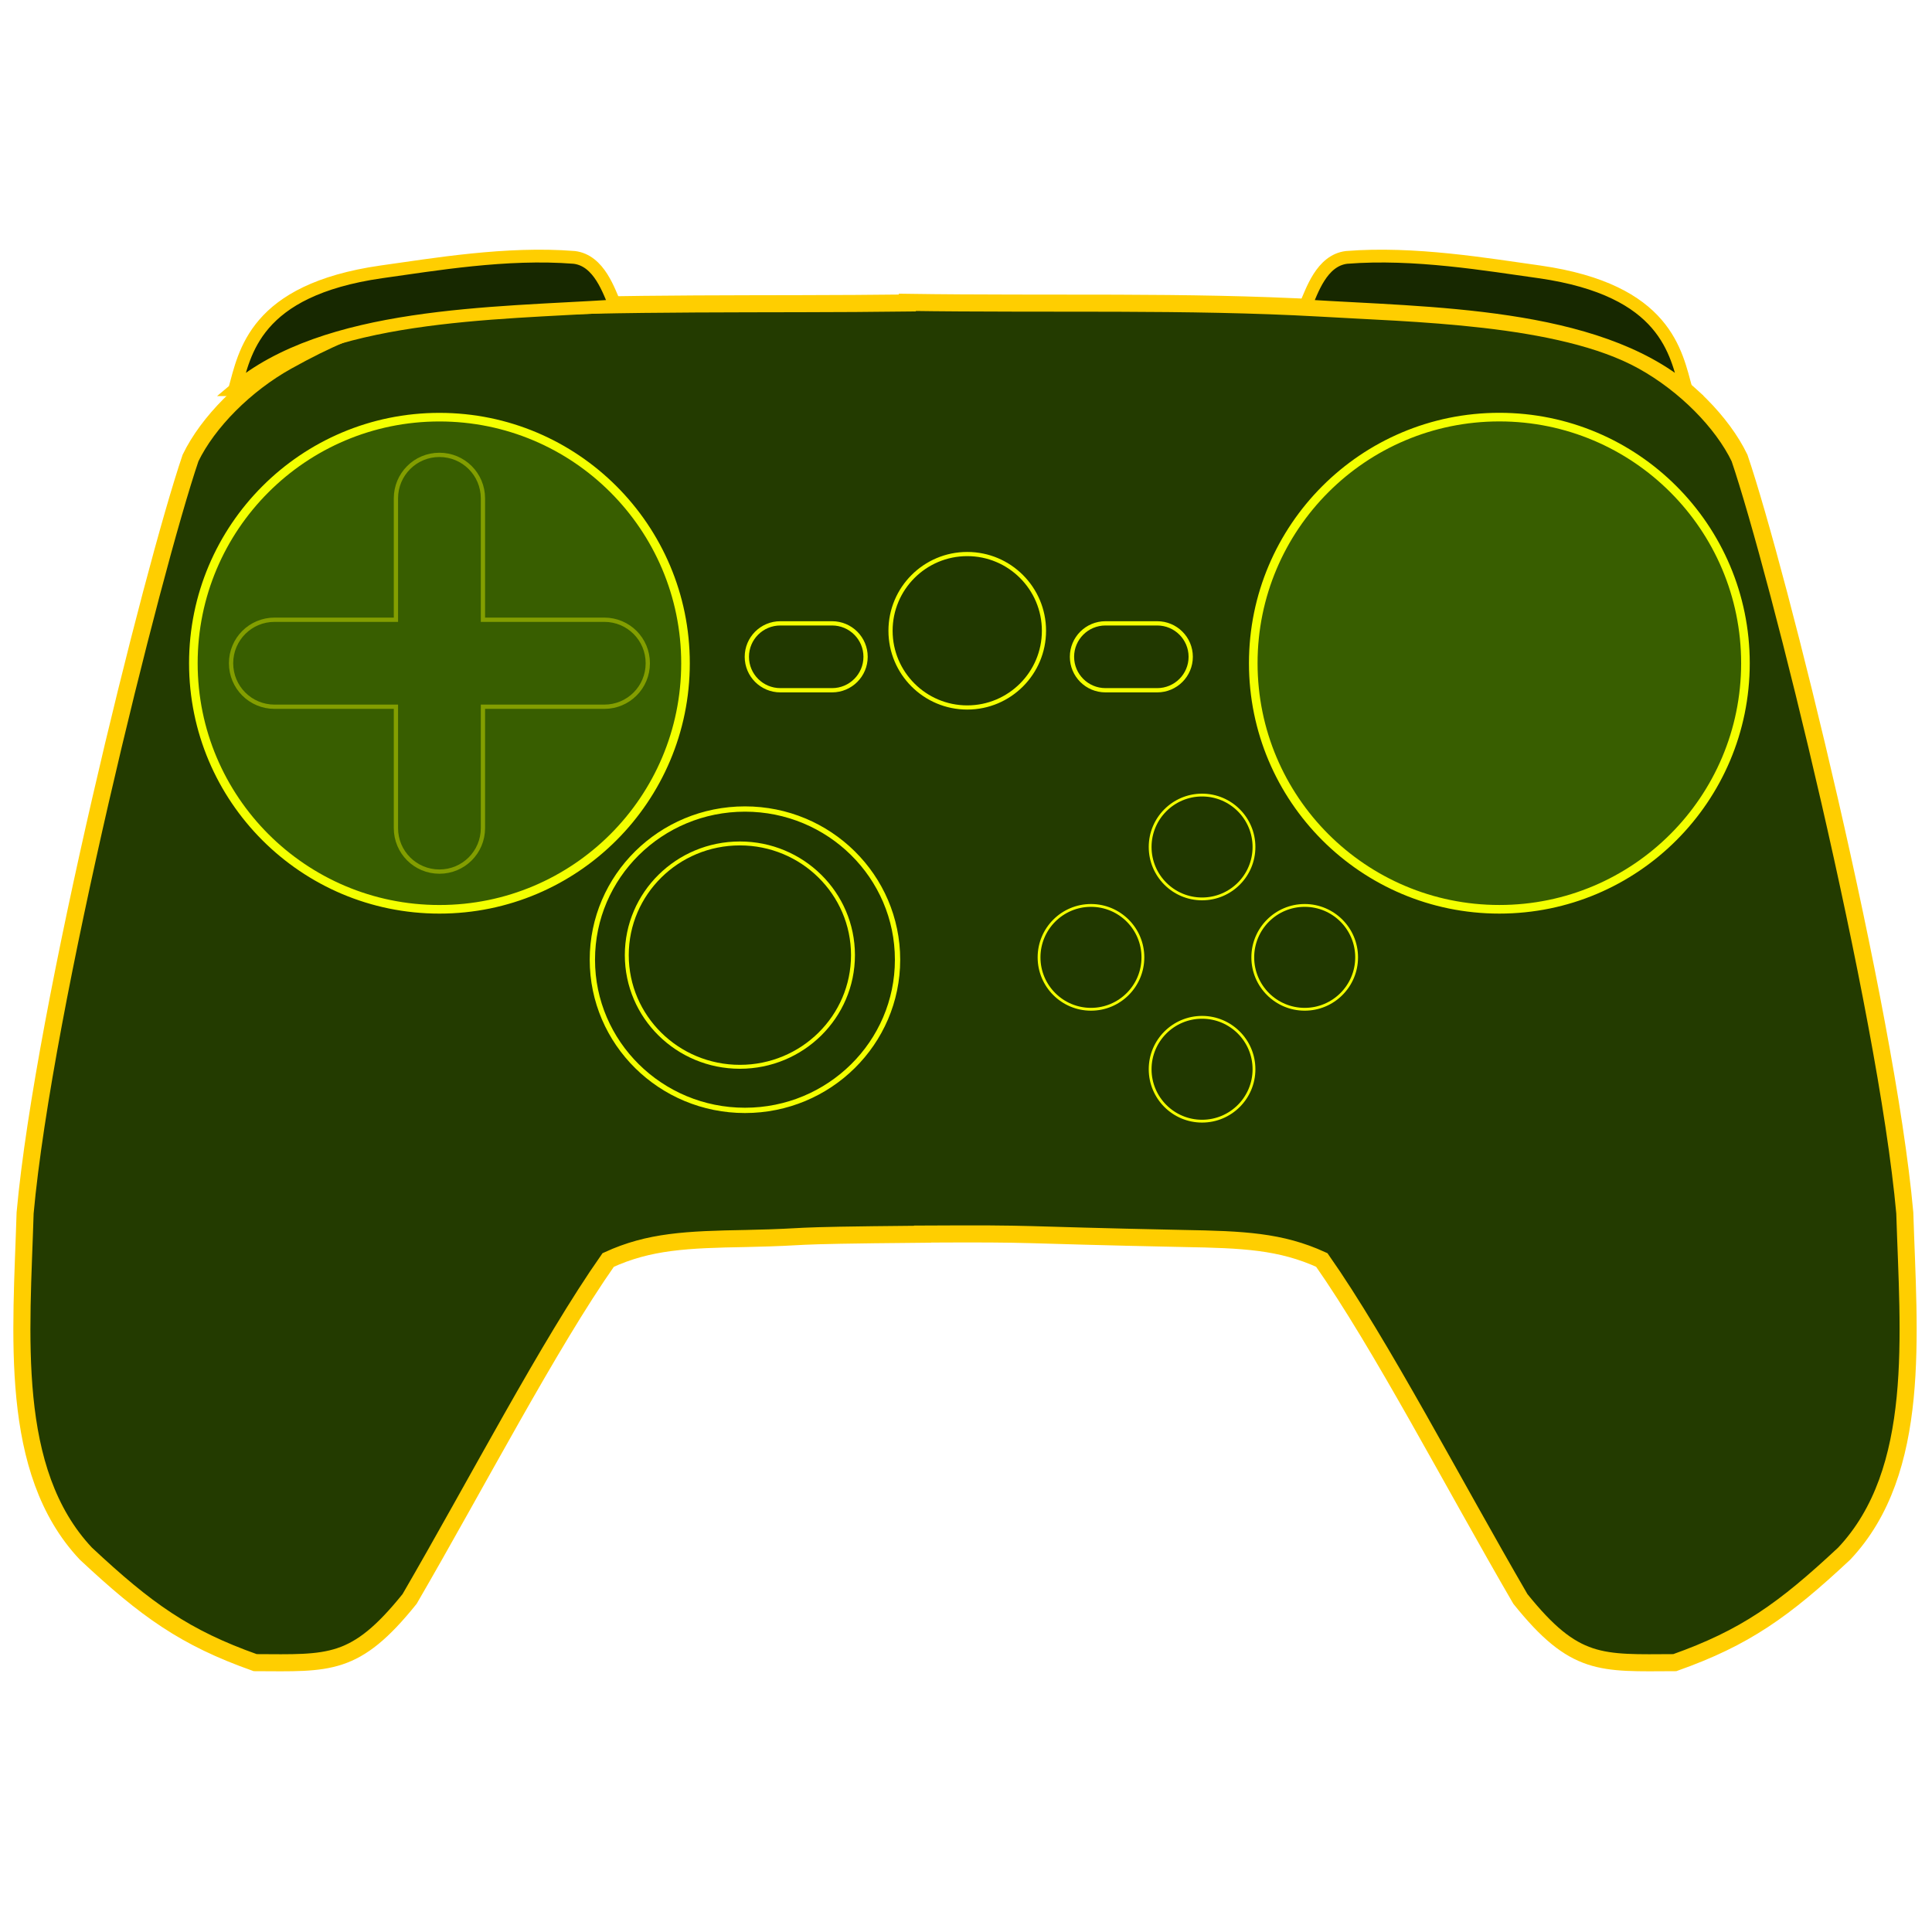
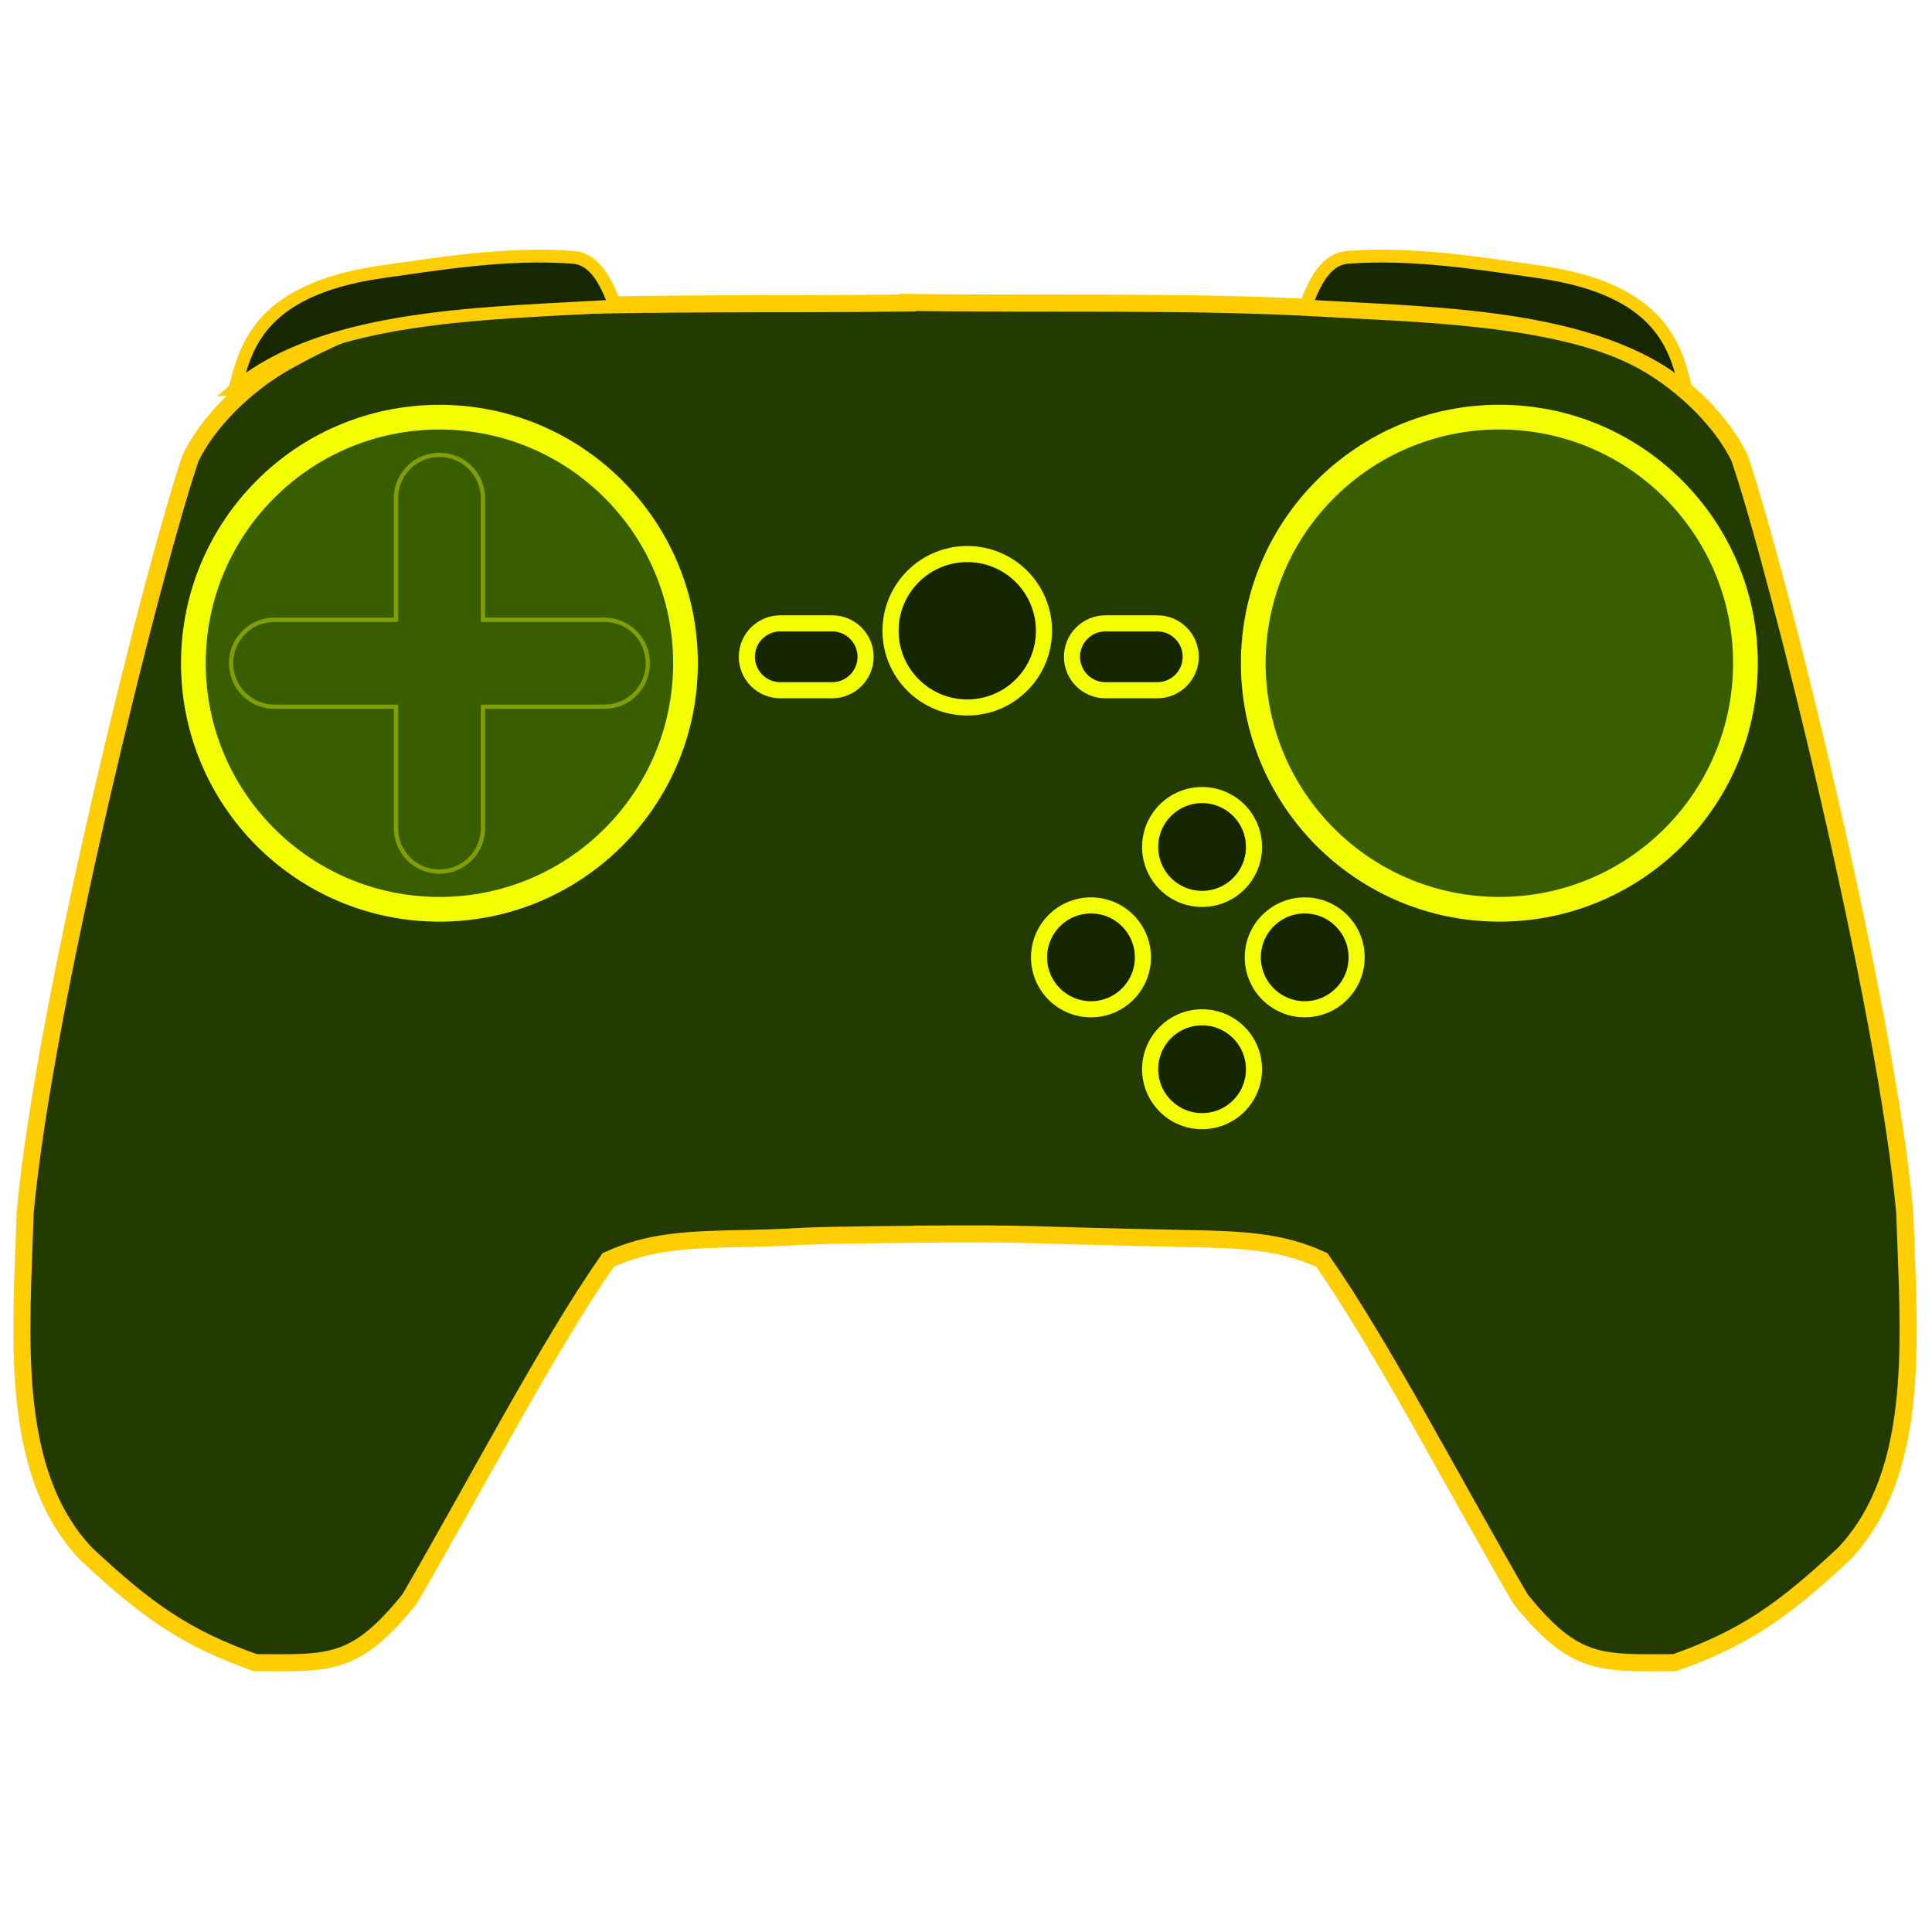
<svg xmlns="http://www.w3.org/2000/svg" height="24" id="svg2" version="1.1" viewBox="0 0 24 24" width="24">
  <defs id="defs4">
    <filter id="filter3798" style="color-interpolation-filters:sRGB">
      <feGaussianBlur id="feGaussianBlur3800" result="result91" stdDeviation="5" />
      <feComposite id="feComposite3802" in="SourceGraphic" in2="result91" operator="over" />
    </filter>
    <linearGradient id="linearGradient3759">
      <stop id="stop3761" offset="0" style="stop-color:#ffffff;stop-opacity:1;" />
      <stop id="stop3763" offset="1" style="stop-color:#ffffff;stop-opacity:0;" />
    </linearGradient>
    <filter id="filter4192" style="color-interpolation-filters:sRGB">
      <feGaussianBlur id="feGaussianBlur4194" result="result91" stdDeviation="5" />
      <feComposite id="feComposite4196" in="SourceGraphic" in2="result91" operator="over" />
    </filter>
    <filter id="filter3798-5" style="color-interpolation-filters:sRGB">
      <feGaussianBlur id="feGaussianBlur3800-8" result="result91" stdDeviation="5" />
      <feComposite id="feComposite3802-8" in="SourceGraphic" in2="result91" operator="over" />
    </filter>
    <filter id="filter3798-5-2" style="color-interpolation-filters:sRGB">
      <feGaussianBlur id="feGaussianBlur3800-8-4" result="result91" stdDeviation="5" />
      <feComposite id="feComposite3802-8-9" in="SourceGraphic" in2="result91" operator="over" />
    </filter>
  </defs>
  <g id="layer2" style="display:inline" transform="translate(-14.52806,-241.2333)" />
  <g id="layer1" style="display:inline" transform="translate(-240.2405,-784.6365)">
    <path d="M 11.271 3.756 L 11.271 3.764 C 9.552 3.786 7.699 3.749 6.113 3.838 C 4.975 3.906 4.597 3.915 3.568 4.486 C 3.045 4.777 2.582 5.245 2.367 5.689 C 1.892 7.088 0.543 12.51 0.312 15.068 C 0.266 16.575 0.099 18.271 1.066 19.299 C 1.819 20.003 2.296 20.344 3.17 20.654 C 4.093 20.658 4.412 20.703 5.088 19.863 C 5.915 18.44 6.823 16.695 7.555 15.652 C 8.064 15.418 8.534 15.398 9.271 15.385 C 10.206 15.364 9.534 15.349 11.461 15.332 L 11.461 15.33 C 12.993 15.322 12.472 15.339 14.703 15.385 C 15.44 15.398 15.91 15.418 16.42 15.652 C 17.152 16.695 18.059 18.44 18.887 19.863 C 19.562 20.703 19.882 20.658 20.805 20.654 C 21.678 20.344 22.157 20.003 22.91 19.299 C 23.878 18.271 23.709 16.575 23.662 15.068 C 23.432 12.51 22.085 7.088 21.609 5.689 C 21.395 5.245 20.932 4.777 20.408 4.486 C 19.38 3.915 17.519 3.895 16.381 3.826 C 14.757 3.735 13.025 3.782 11.271 3.756 z " id="path4166-6" style="stroke-linejoin:miter;stroke-opacity:1;fill-rule:evenodd;fill-opacity:1;stroke:#ffce00;stroke-linecap:butt;stroke-miterlimit:4;stroke-dasharray:none;stroke-width:0.212;fill:#233b00" transform="translate(240.2405,784.6365)" />
-     <circle cx="258.866" cy="792.875" id="RPAD" r="3.057" style="opacity:1;stroke-linejoin:miter;enable-background:accumulate;stroke-opacity:1;fill-opacity:1;color:#000000;fill-rule:evenodd;stroke-dashoffset:0;visibility:visible;stroke:#f3ff00;stroke-linecap:butt;stroke-miterlimit:4;marker:none;stroke-dasharray:none;overflow:visible;stroke-width:0.107;display:inline;fill:#385e00" />
-     <circle cx="252.256" cy="792.472" id="C" r="0.953" style="opacity:1;stroke-linejoin:miter;enable-background:accumulate;stroke-opacity:1;fill-opacity:1;color:#000000;fill-rule:evenodd;stroke-dashoffset:0;visibility:visible;stroke:#f3ff00;stroke-linecap:butt;stroke-miterlimit:4;marker:none;stroke-dasharray:none;overflow:visible;stroke-width:0.052;display:inline;fill:#213800" />
-     <rect height="0.831" id="rect4172" ry="0.416" style="opacity:1;stroke-linejoin:miter;enable-background:accumulate;stroke-opacity:1;fill-opacity:1;color:#000000;fill-rule:evenodd;stroke-dashoffset:0;visibility:visible;stroke:#f3ff00;stroke-linecap:butt;stroke-miterlimit:4;marker:none;stroke-dasharray:none;overflow:visible;stroke-width:0.053;display:inline;fill:#213800" width="1.475" x="253.557" y="792.38" />
-     <rect height="0.831" id="rect4172-1" ry="0.416" style="opacity:1;stroke-linejoin:miter;enable-background:accumulate;stroke-opacity:1;fill-opacity:1;color:#000000;fill-rule:evenodd;stroke-dashoffset:0;visibility:visible;stroke:#f3ff00;stroke-linecap:butt;stroke-miterlimit:4;marker:none;stroke-dasharray:none;overflow:visible;stroke-width:0.053;display:inline;fill:#213800" transform="scale(-1,1)" width="1.475" x="-250.993" y="792.38" />
+     <circle cx="258.866" cy="792.875" id="RPAD" r="3.057" style="opacity:1;stroke-linejoin:miter;enable-background:accumulate;stroke-opacity:1;fill-opacity:1;color:#000000;fill-rule:evenodd;stroke-dashoffset:0;visibility:visible;stroke:#f3ff00;stroke-linecap:butt;stroke-miterlimit:4;marker:none;stroke-dasharray:none;overflow:visible;stroke-width:0.307;display:inline;fill:#385e00" />
+     <circle cx="252.256" cy="792.472" id="C" r="0.953" style="opacity:1;stroke-linejoin:miter;enable-background:accumulate;stroke-opacity:1;fill-opacity:1;color:#000000;fill-rule:evenodd;stroke-dashoffset:0;visibility:visible;stroke:#f3ff00;stroke-linecap:butt;stroke-miterlimit:4;marker:none;stroke-dasharray:none;overflow:visible;stroke-width:0.2;display:inline;fill:#162600" />
+     <rect height="0.831" id="rect4172" ry="0.416" style="opacity:1;stroke-linejoin:miter;enable-background:accumulate;stroke-opacity:1;fill-opacity:1;color:#000000;fill-rule:evenodd;stroke-dashoffset:0;visibility:visible;stroke:#f3ff00;stroke-linecap:butt;stroke-miterlimit:4;marker:none;stroke-dasharray:none;overflow:visible;stroke-width:0.2;display:inline;fill:#162600" width="1.475" x="253.557" y="792.38" />
+     <rect height="0.831" id="rect4172-1" ry="0.416" style="opacity:1;stroke-linejoin:miter;enable-background:accumulate;stroke-opacity:1;fill-opacity:1;color:#000000;fill-rule:evenodd;stroke-dashoffset:0;visibility:visible;stroke:#f3ff00;stroke-linecap:butt;stroke-miterlimit:4;marker:none;stroke-dasharray:none;overflow:visible;stroke-width:0.2;display:inline;fill:#162600" transform="scale(-1,1)" width="1.475" x="-250.993" y="792.38" />
    <g id="LPAD" style="stroke:#f3ff00;fill-opacity:1;stroke-opacity:1;fill:#385e00" transform="matrix(0.05309377,0,0,0.05309377,228.4043,758.3866)">
-       <circle cx="325.744" cy="649.583" id="circle4232" r="57.573" style="opacity:1;stroke-linejoin:miter;enable-background:accumulate;stroke-opacity:1;fill-opacity:1;color:#000000;fill-rule:evenodd;stroke-dashoffset:0;visibility:visible;stroke:#f3ff00;stroke-linecap:butt;stroke-miterlimit:4;marker:none;stroke-dasharray:none;overflow:visible;stroke-width:2.012;display:inline;fill:#385e00" />
+       <circle cx="325.744" cy="649.583" id="circle4232" r="57.573" style="opacity:1;stroke-linejoin:miter;enable-background:accumulate;stroke-opacity:1;fill-opacity:1;color:#000000;fill-rule:evenodd;stroke-dashoffset:0;visibility:visible;stroke:#f3ff00;stroke-linecap:butt;stroke-miterlimit:4;marker:none;stroke-dasharray:none;overflow:visible;stroke-width:5.782;display:inline;fill:#385e00" />
      <path d="m 325.744,600.833 c -5.639,0 -10.179,4.54 -10.179,10.179 l 0,28.394 -28.393,0 c -5.639,0 -10.179,4.539 -10.179,10.178 0,5.639 4.54,10.179 10.179,10.179 l 28.393,0 0,28.394 c 0,5.639 4.54,10.178 10.179,10.178 5.639,0 10.179,-4.539 10.179,-10.178 l 0,-28.394 28.393,0 c 5.639,0 10.179,-4.54 10.179,-10.179 0,-5.639 -4.54,-10.178 -10.179,-10.178 l -28.393,0 0,-28.394 c 0,-5.639 -4.54,-10.179 -10.179,-10.179 z" id="rect4249" style="opacity:0.399;stroke-linejoin:miter;enable-background:accumulate;stroke-opacity:1;fill-opacity:1;color:#000000;fill-rule:evenodd;stroke-dashoffset:0;visibility:visible;stroke:#f3ff00;stroke-linecap:butt;stroke-miterlimit:4;marker:none;stroke-dasharray:none;overflow:visible;stroke-width:1;display:inline;fill:#385e00" />
-     </g>
-     <g id="STICK" style="stroke:#f3ff00;fill-opacity:1;stroke-opacity:1;fill:#213800" transform="matrix(0.05309377,0,0,0.05309377,228.4043,758.3866)">
-       <path d="m 432.93,718.948 a 35.702,35.255 0 0 1 -35.702,35.255 35.702,35.255 0 0 1 -35.702,-35.255 35.702,35.255 0 0 1 35.702,-35.255 35.702,35.255 0 0 1 35.702,35.255 z" id="path4168-1" style="opacity:1;stroke-linejoin:miter;enable-background:accumulate;stroke-opacity:1;fill-opacity:1;color:#000000;fill-rule:evenodd;stroke-dashoffset:0;visibility:visible;stroke:#f3ff00;stroke-linecap:butt;stroke-miterlimit:4;marker:none;stroke-dasharray:none;overflow:visible;stroke-width:1.24;display:inline;fill:#213800" />
-       <ellipse cx="396.041" cy="717.876" id="path4168-1-2" rx="26.461" ry="26.13" style="opacity:1;stroke-linejoin:miter;enable-background:accumulate;stroke-opacity:1;fill-opacity:1;color:#000000;fill-rule:evenodd;stroke-dashoffset:0;visibility:visible;stroke:#f3ff00;stroke-linecap:butt;stroke-miterlimit:4;marker:none;stroke-dasharray:none;overflow:visible;stroke-width:0.919;display:inline;fill:#213800" />
    </g>
    <path d="m 261.187,789.477 c -0.127,-0.456 -0.244,-1.236 -1.82,-1.463 -0.654,-0.091 -1.555,-0.247 -2.399,-0.18 -0.313,0.038 -0.431,0.424 -0.512,0.603 1.533,0.098 3.602,0.082 4.732,1.04 z" id="RB" style="stroke-linejoin:miter;stroke-opacity:1;fill-rule:evenodd;fill-opacity:1;stroke:#ffce00;stroke-linecap:butt;stroke-miterlimit:4;stroke-dasharray:none;stroke-width:0.159;fill:#172800" />
    <path LT="path4420-4" d="m 243.155,789.477 c 0.127,-0.456 0.244,-1.236 1.82,-1.463 0.654,-0.091 1.555,-0.247 2.399,-0.18 0.313,0.038 0.431,0.424 0.512,0.603 -1.533,0.098 -3.602,0.082 -4.732,1.04 z" id="LB" style="stroke-linejoin:miter;stroke-opacity:1;fill-rule:evenodd;fill-opacity:1;stroke:#ffce00;stroke-linecap:butt;stroke-miterlimit:4;stroke-dasharray:none;stroke-width:0.159;fill:#172800" />
-     <circle cx="255.173" cy="795.158" id="path4170-0" r="0.645" style="opacity:1;stroke-linejoin:miter;enable-background:accumulate;stroke-opacity:1;fill-opacity:1;color:#000000;fill-rule:evenodd;stroke-dashoffset:0;visibility:visible;stroke:#f3ff00;stroke-linecap:butt;stroke-miterlimit:4;marker:none;stroke-dasharray:none;overflow:visible;stroke-width:0.035;display:inline;fill:#213800" />
-     <circle cx="253.793" cy="796.529" id="path4170-0-8-4" r="0.645" style="opacity:1;stroke-linejoin:miter;enable-background:accumulate;stroke-opacity:1;fill-opacity:1;color:#000000;fill-rule:evenodd;stroke-dashoffset:0;visibility:visible;stroke:#f3ff00;stroke-linecap:butt;stroke-miterlimit:4;marker:none;stroke-dasharray:none;overflow:visible;stroke-width:0.035;display:inline;fill:#213800" />
-     <circle cx="255.173" cy="797.919" id="path4170-0-8" r="0.645" style="opacity:1;stroke-linejoin:miter;enable-background:accumulate;stroke-opacity:1;fill-opacity:1;color:#000000;fill-rule:evenodd;stroke-dashoffset:0;visibility:visible;stroke:#f3ff00;stroke-linecap:butt;stroke-miterlimit:4;marker:none;stroke-dasharray:none;overflow:visible;stroke-width:0.035;display:inline;fill:#213800" />
-     <circle cx="256.448" cy="796.529" id="path4170-0-8-4-6" r="0.645" style="opacity:1;stroke-linejoin:miter;enable-background:accumulate;stroke-opacity:1;fill-opacity:1;color:#000000;fill-rule:evenodd;stroke-dashoffset:0;visibility:visible;stroke:#f3ff00;stroke-linecap:butt;stroke-miterlimit:4;marker:none;stroke-dasharray:none;overflow:visible;stroke-width:0.035;display:inline;fill:#213800" />
+     <circle cx="255.173" cy="795.158" id="path4170-0" r="0.645" style="opacity:1;stroke-linejoin:miter;enable-background:accumulate;stroke-opacity:1;fill-opacity:1;color:#000000;fill-rule:evenodd;stroke-dashoffset:0;visibility:visible;stroke:#f3ff00;stroke-linecap:butt;stroke-miterlimit:4;marker:none;stroke-dasharray:none;overflow:visible;stroke-width:0.2;display:inline;fill:#162600" />
+     <circle cx="253.793" cy="796.529" id="path4170-0-8-4" r="0.645" style="opacity:1;stroke-linejoin:miter;enable-background:accumulate;stroke-opacity:1;fill-opacity:1;color:#000000;fill-rule:evenodd;stroke-dashoffset:0;visibility:visible;stroke:#f3ff00;stroke-linecap:butt;stroke-miterlimit:4;marker:none;stroke-dasharray:none;overflow:visible;stroke-width:0.2;display:inline;fill:#162600" />
+     <circle cx="255.173" cy="797.919" id="path4170-0-8" r="0.645" style="opacity:1;stroke-linejoin:miter;enable-background:accumulate;stroke-opacity:1;fill-opacity:1;color:#000000;fill-rule:evenodd;stroke-dashoffset:0;visibility:visible;stroke:#f3ff00;stroke-linecap:butt;stroke-miterlimit:4;marker:none;stroke-dasharray:none;overflow:visible;stroke-width:0.2;display:inline;fill:#162600" />
+     <circle cx="256.448" cy="796.529" id="path4170-0-8-4-6" r="0.645" style="opacity:1;stroke-linejoin:miter;enable-background:accumulate;stroke-opacity:1;fill-opacity:1;color:#000000;fill-rule:evenodd;stroke-dashoffset:0;visibility:visible;stroke:#f3ff00;stroke-linecap:butt;stroke-miterlimit:4;marker:none;stroke-dasharray:none;overflow:visible;stroke-width:0.2;display:inline;fill:#162600" />
    <g id="g4196" transform="matrix(0.05309377,0,0,0.05309377,228.4217,758.2299)">
      <path d="m 390.633,648.816 c -11.79,-4.487 -85.692,-15.798 -102.138,-17.144 -17.907,8.568 -28.074,22.583 -29.827,42.52 l 0.635,47.597 c -0.559,14.598 4.674,40.284 23.798,44.741 l 116.136,-13.327 c 12.126,-5.502 10.145,-8.915 6.346,-12.058 -10.815,-8.852 -23.79,-28.699 -23.164,-39.347 0.503,-14.433 1.575,-25.116 19.696,-38.587 4.019,-2.301 -1.131,-9.937 -11.482,-14.394 z" id="LGRIP" style="opacity:0;stroke-linejoin:miter;stroke-opacity:0.286;fill-rule:evenodd;fill-opacity:0.137;stroke:#000000;stroke-linecap:butt;stroke-width:7.108px;fill:#000000" />
      <path d="m 504.506,648.816 c 11.79,-4.487 85.692,-15.798 102.138,-17.144 17.907,8.568 28.074,22.583 29.827,42.52 l -0.635,47.597 c 0.559,14.598 -4.674,40.284 -23.798,44.741 L 495.903,753.202 c -12.126,-5.502 -10.145,-8.915 -6.346,-12.058 10.815,-8.852 23.79,-28.699 23.164,-39.347 -0.503,-14.433 -1.575,-25.116 -19.696,-38.587 -4.019,-2.301 1.131,-9.937 11.482,-14.394 z" id="RGRIP" style="opacity:0;stroke-linejoin:miter;stroke-opacity:0.286;fill-rule:evenodd;fill-opacity:0.137;stroke:#000000;stroke-linecap:butt;stroke-width:7.108px;fill:#000000" />
    </g>
  </g>
  <g id="layer3" style="display:inline" transform="translate(-14.52806,-241.2333)" />
</svg>
